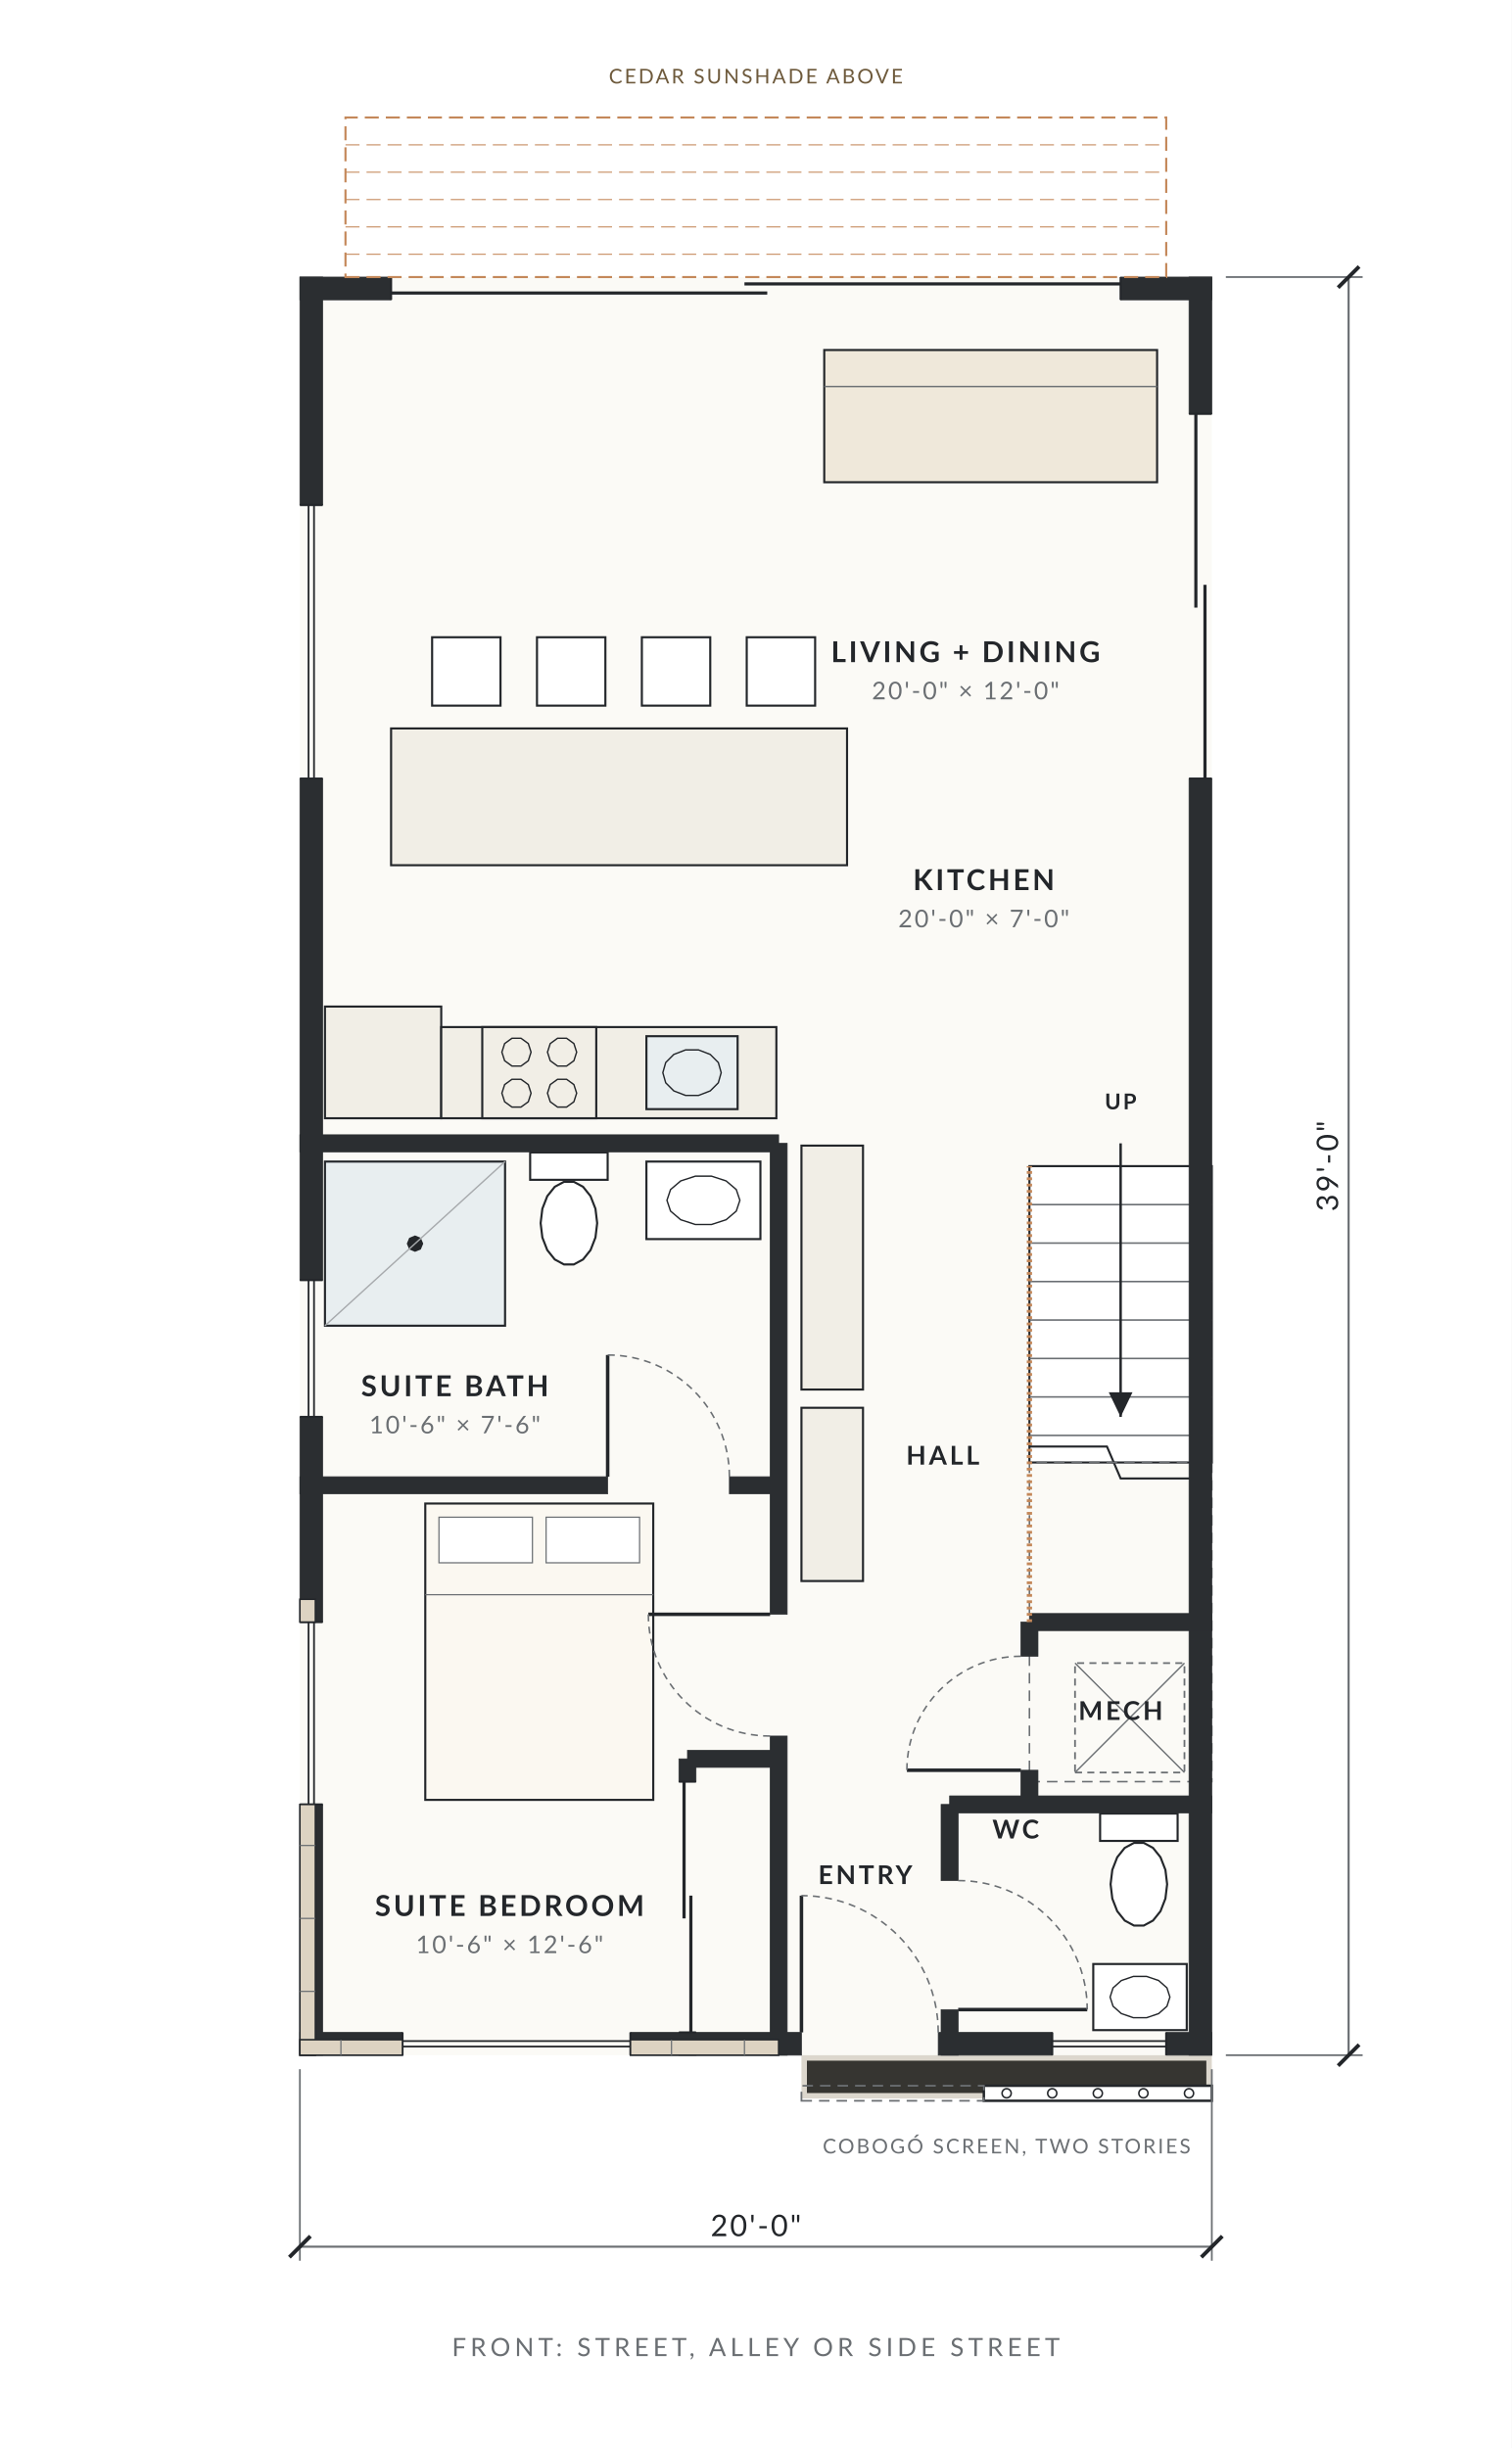
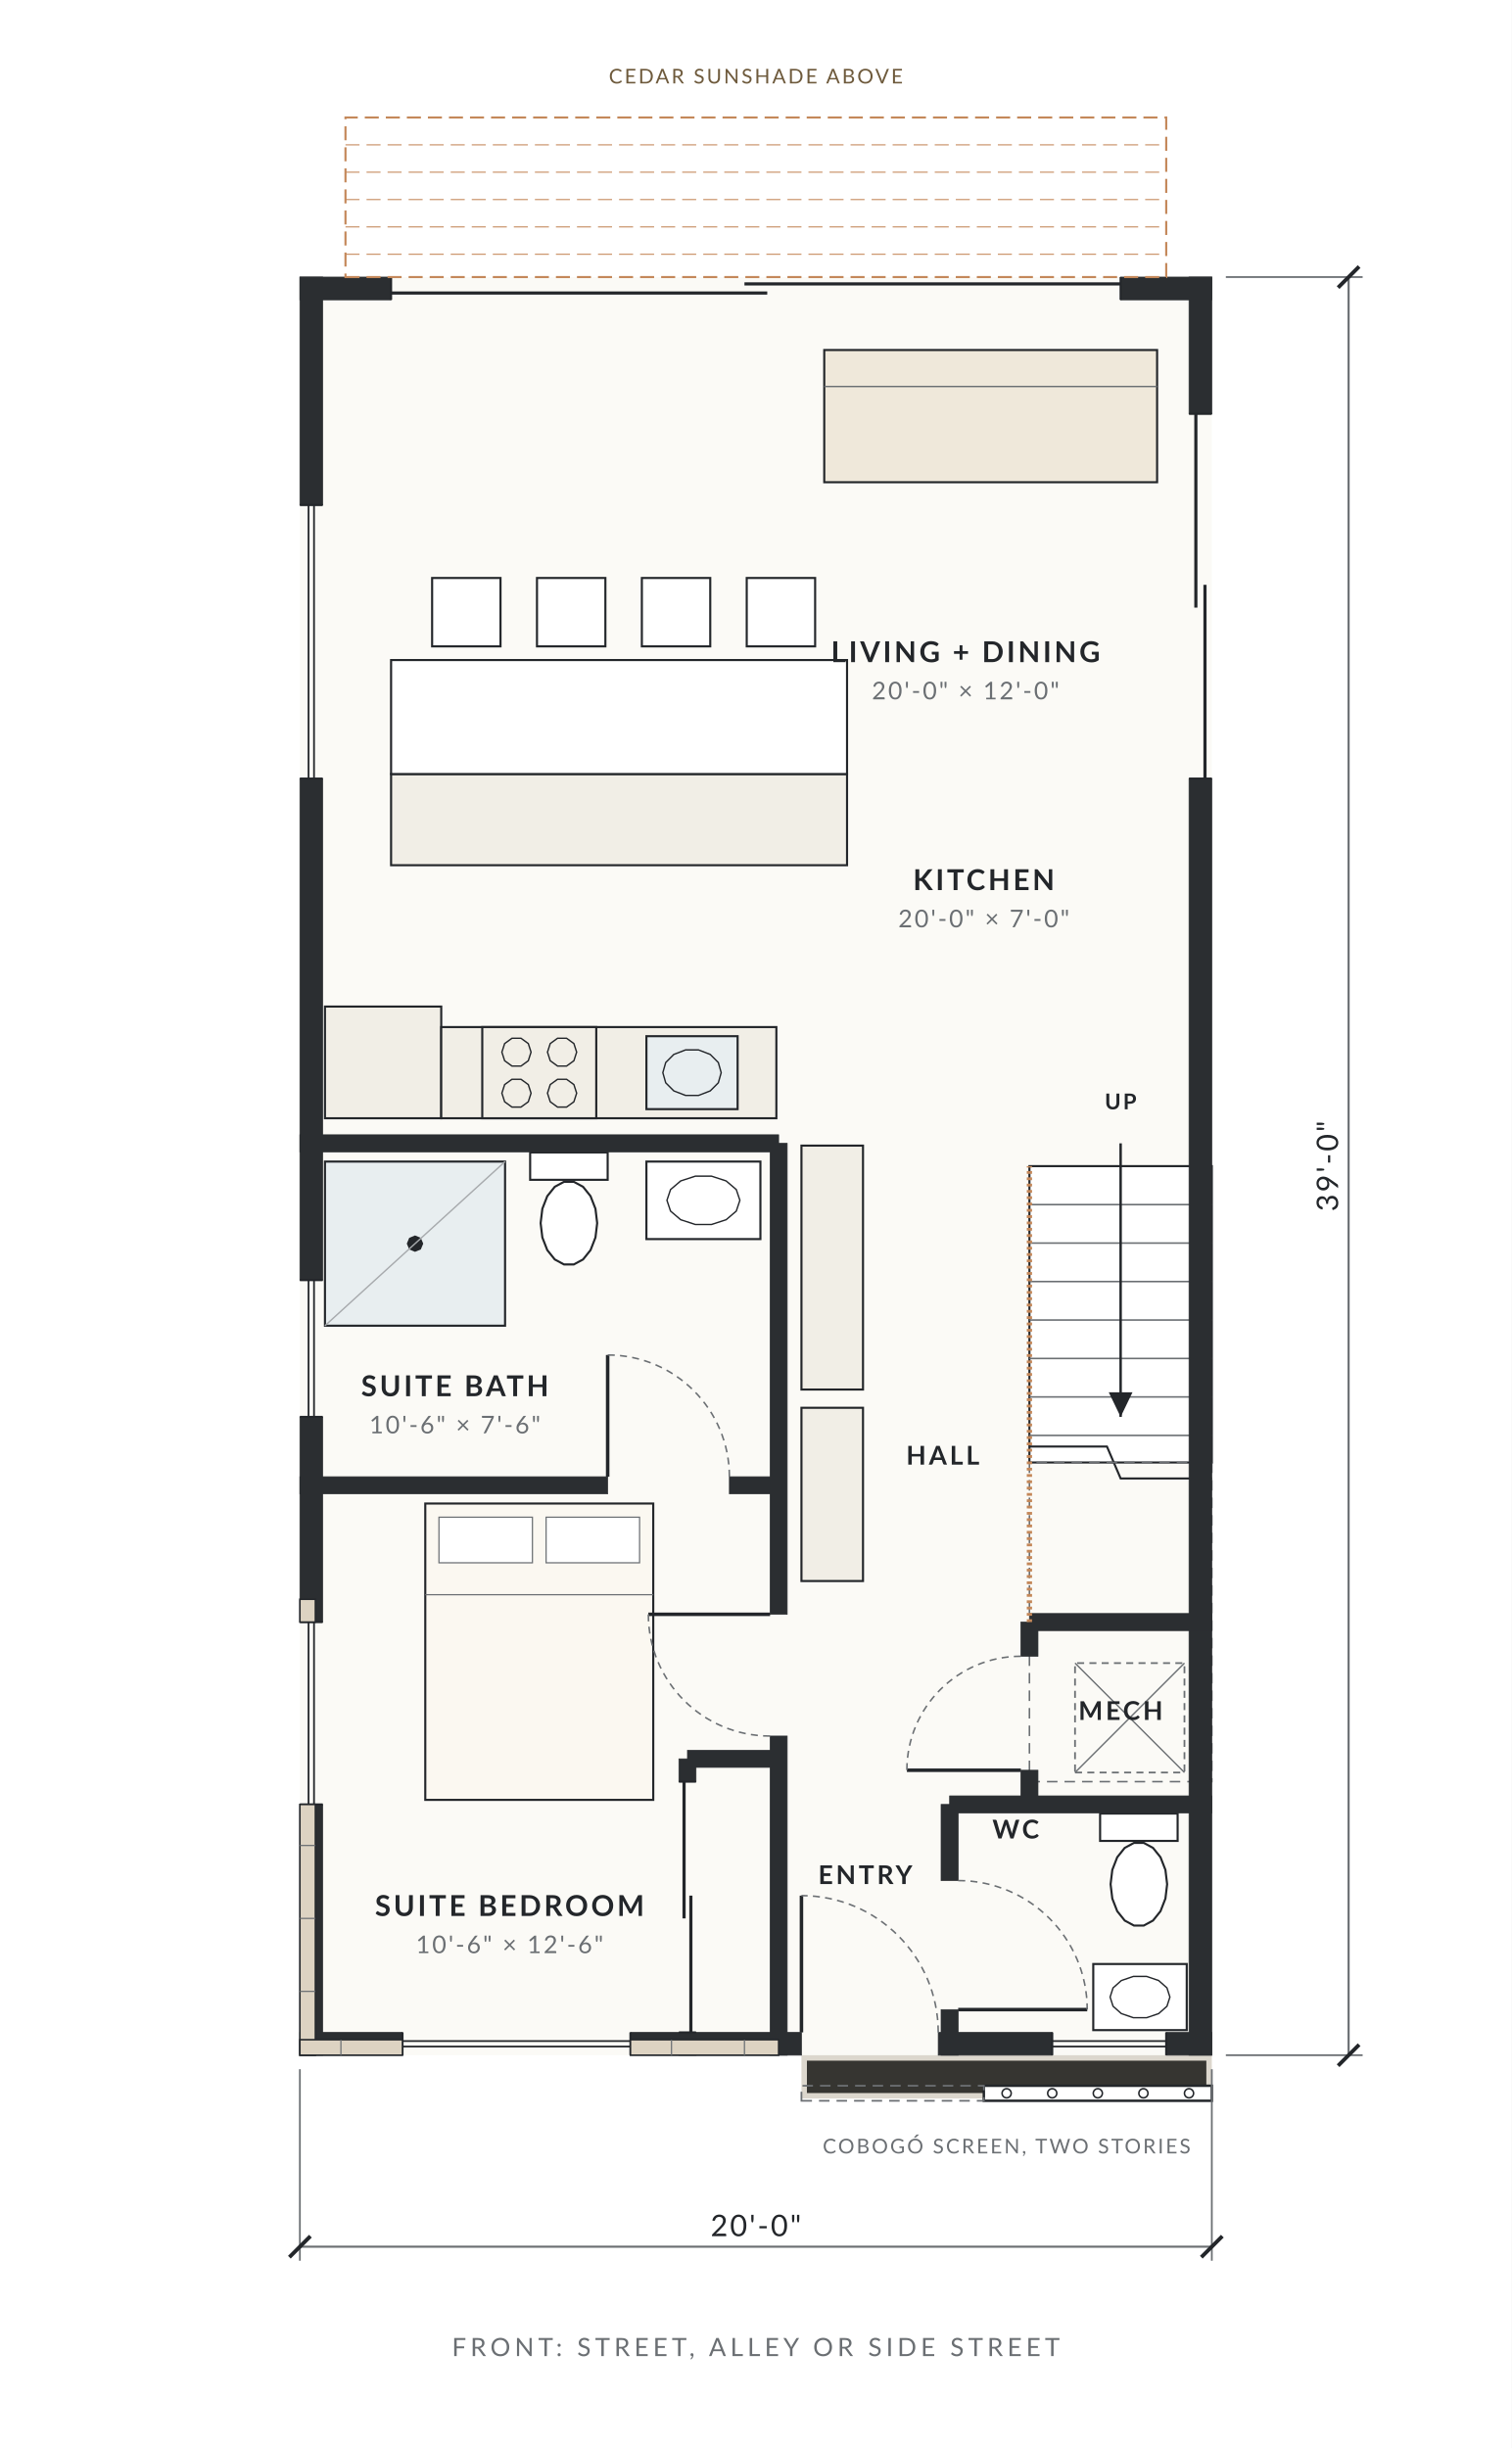
<svg xmlns="http://www.w3.org/2000/svg" viewBox="0 0 431 698" preserveAspectRatio="xMidYMid meet">
  <defs />
  <rect width="100%" height="100%" fill="#ffffff" />
  <polygon points="85.50,586.00 345.50,586.00 345.50,79.00 85.50,79.00" fill="#fbfaf6" stroke="none" stroke-width="1.0" />
  <polygon points="228.50,598.35 345.50,598.35 345.50,586.00 228.50,586.00" fill="#dcd7cd" stroke="none" stroke-width="1.0" />
  <polygon points="230.06,596.79 343.94,596.79 343.94,587.56 230.06,587.56" fill="#363531" stroke="none" stroke-width="1.0" />
  <polygon points="92.65,318.85 125.80,318.85 125.80,287.00 92.65,287.00" fill="#f1eee6" stroke="#23262a" stroke-width="0.6" />
  <polygon points="125.80,318.85 221.35,318.85 221.35,292.85 125.80,292.85" fill="#f1eee6" stroke="#23262a" stroke-width="0.6" />
  <polygon points="137.50,318.85 170.00,318.85 170.00,292.85 137.50,292.85" fill="#f1eee6" stroke="#23262a" stroke-width="0.6" />
  <polygon points="151.41,311.70 150.62,309.25 148.54,307.74 145.96,307.74 143.88,309.25 143.09,311.70 143.88,314.15 145.96,315.66 148.54,315.66 150.62,314.15" fill="none" stroke="#23262a" stroke-width="0.4" />
  <polygon points="151.41,300.00 150.62,297.55 148.54,296.04 145.96,296.04 143.88,297.55 143.09,300.00 143.88,302.45 145.96,303.96 148.54,303.96 150.62,302.45" fill="none" stroke="#23262a" stroke-width="0.4" />
  <polygon points="164.41,311.70 163.62,309.25 161.54,307.74 158.96,307.74 156.88,309.25 156.09,311.70 156.88,314.15 158.96,315.66 161.54,315.66 163.62,314.15" fill="none" stroke="#23262a" stroke-width="0.4" />
  <polygon points="164.41,300.00 163.62,297.55 161.54,296.04 158.96,296.04 156.88,297.55 156.09,300.00 156.88,302.45 158.96,303.96 161.54,303.96 163.62,302.45" fill="none" stroke="#23262a" stroke-width="0.4" />
  <polygon points="184.30,316.25 210.30,316.25 210.30,295.45 184.30,295.45" fill="#e8eef0" stroke="#23262a" stroke-width="0.6" />
  <polygon points="205.62,305.85 204.80,302.96 202.49,300.65 199.15,299.36 195.45,299.36 192.11,300.65 189.80,302.96 188.98,305.85 189.80,308.74 192.11,311.05 195.45,312.34 199.15,312.34 202.49,311.05 204.80,308.74" fill="none" stroke="#23262a" stroke-width="0.4" />
-   <polygon points="111.50,246.70 241.50,246.70 241.50,207.70 111.50,207.70" fill="#f1eee6" stroke="#23262a" stroke-width="0.6" />
-   <polygon points="123.20,201.20 142.70,201.20 142.70,181.70 123.20,181.70" fill="#fff" stroke="#23262a" stroke-width="0.6" />
-   <polygon points="153.10,201.20 172.60,201.20 172.60,181.70 153.10,181.70" fill="#fff" stroke="#23262a" stroke-width="0.6" />
-   <polygon points="183.00,201.20 202.50,201.20 202.50,181.70 183.00,181.70" fill="#fff" stroke="#23262a" stroke-width="0.6" />
-   <polygon points="212.90,201.20 232.40,201.20 232.40,181.70 212.90,181.70" fill="#fff" stroke="#23262a" stroke-width="0.6" />
+   <polygon points="111.50,246.70 241.50,246.70 241.50,220.70 111.50,220.70" fill="#f1eee6" stroke="#23262a" stroke-width="0.6" />
+   <polygon points="111.50,220.70 241.50,220.70 241.50,188.20 111.50,188.20" fill="#fff" stroke="#23262a" stroke-width="0.6" />
+   <polygon points="123.20,184.30 142.70,184.30 142.70,164.80 123.20,164.80" fill="#fff" stroke="#23262a" stroke-width="0.6" />
+   <polygon points="153.10,184.30 172.60,184.30 172.60,164.80 153.10,164.80" fill="#fff" stroke="#23262a" stroke-width="0.6" />
+   <polygon points="183.00,184.30 202.50,184.30 202.50,164.80 183.00,164.80" fill="#fff" stroke="#23262a" stroke-width="0.6" />
+   <polygon points="212.90,184.30 232.40,184.30 232.40,164.80 212.90,164.80" fill="#fff" stroke="#23262a" stroke-width="0.6" />
  <polygon points="235.00,137.50 329.90,137.50 329.90,99.80 235.00,99.80" fill="#efe8da" stroke="#23262a" stroke-width="0.6" />
  <line x1="235.00" y1="110.20" x2="329.90" y2="110.20" stroke="#6b6f73" stroke-width="0.4" />
  <polygon points="313.65,524.90 335.75,524.90 335.75,517.10 313.65,517.10" fill="#fff" stroke="#23262a" stroke-width="0.6" />
  <polygon points="332.76,537.25 332.27,533.16 330.87,529.56 328.73,526.89 326.10,525.47 323.30,525.47 320.67,526.89 318.53,529.56 317.13,533.16 316.64,537.25 317.13,541.34 318.53,544.94 320.67,547.61 323.30,549.03 326.10,549.03 328.73,547.61 330.87,544.94 332.27,541.34" fill="#fff" stroke="#23262a" stroke-width="0.6" />
  <polygon points="311.70,578.85 338.35,578.85 338.35,560.00 311.70,560.00" fill="#fff" stroke="#23262a" stroke-width="0.6" />
  <polygon points="333.55,569.43 332.71,566.81 330.34,564.71 326.92,563.54 323.13,563.54 319.71,564.71 317.34,566.81 316.50,569.43 317.34,572.04 319.71,574.14 323.13,575.31 326.92,575.31 330.34,574.14 332.71,572.04" fill="none" stroke="#23262a" stroke-width="0.4" />
  <polygon points="228.50,450.80 246.05,450.80 246.05,401.40 228.50,401.40" fill="#f1eee6" stroke="#23262a" stroke-width="0.6" />
  <polygon points="228.50,396.20 246.05,396.20 246.05,326.65 228.50,326.65" fill="#f1eee6" stroke="#23262a" stroke-width="0.6" />
  <polygon points="306.50,505.40 337.70,505.40 337.70,474.20 306.50,474.20" fill="none" stroke="#6b6f73" stroke-width="0.5" stroke-dasharray="2 1.5" />
  <line x1="306.50" y1="505.40" x2="337.70" y2="474.20" stroke="#6b6f73" stroke-width="0.4" />
  <line x1="306.50" y1="474.20" x2="337.70" y2="505.40" stroke="#6b6f73" stroke-width="0.4" />
  <polygon points="121.25,513.20 186.25,513.20 186.25,428.70 121.25,428.70" fill="#fbf8f1" stroke="#23262a" stroke-width="0.6" />
  <polygon points="125.15,445.60 151.80,445.60 151.80,432.60 125.15,432.60" fill="#fff" stroke="#6b6f73" stroke-width="0.35" />
  <polygon points="155.70,445.60 182.35,445.60 182.35,432.60 155.70,432.60" fill="#fff" stroke="#6b6f73" stroke-width="0.35" />
  <line x1="121.25" y1="454.70" x2="186.25" y2="454.70" stroke="#6b6f73" stroke-width="0.35" />
  <polygon points="92.65,378.00 144.00,378.00 144.00,331.20 92.65,331.20" fill="#e8eef0" stroke="#23262a" stroke-width="0.6" />
  <polygon points="120.67,354.60 119.98,352.95 118.33,352.26 116.67,352.95 115.98,354.60 116.67,356.25 118.33,356.94 119.98,356.25" fill="#23262a" stroke="none" stroke-width="1.0" />
  <line x1="92.65" y1="378.00" x2="144.00" y2="331.20" stroke="#a7aaad" stroke-width="0.4" />
  <polygon points="151.15,336.40 173.25,336.40 173.25,328.60 151.15,328.60" fill="#fff" stroke="#23262a" stroke-width="0.6" />
  <polygon points="170.26,348.75 169.77,344.66 168.37,341.06 166.23,338.39 163.60,336.97 160.80,336.97 158.17,338.39 156.03,341.06 154.63,344.66 154.14,348.75 154.63,352.84 156.03,356.44 158.17,359.11 160.80,360.53 163.60,360.53 166.23,359.11 168.37,356.44 169.77,352.84" fill="#fff" stroke="#23262a" stroke-width="0.6" />
  <polygon points="184.30,353.30 216.80,353.30 216.80,331.20 184.30,331.20" fill="#fff" stroke="#23262a" stroke-width="0.6" />
  <polygon points="210.95,342.25 209.92,339.18 207.03,336.72 202.86,335.36 198.24,335.36 194.07,336.72 191.18,339.18 190.15,342.25 191.18,345.32 194.07,347.78 198.24,349.14 202.86,349.14 207.03,347.78 209.92,345.32" fill="none" stroke="#23262a" stroke-width="0.4" />
  <polygon points="293.50,417.00 345.50,417.00 345.50,332.50 293.50,332.50" fill="#ffffff" stroke="#23262a" stroke-width="0.6" />
  <line x1="293.50" y1="343.47" x2="345.50" y2="343.47" stroke="#6b6f73" stroke-width="0.45" />
  <line x1="293.50" y1="354.44" x2="345.50" y2="354.44" stroke="#6b6f73" stroke-width="0.45" />
  <line x1="293.50" y1="365.41" x2="345.50" y2="365.41" stroke="#6b6f73" stroke-width="0.45" />
  <line x1="293.50" y1="376.38" x2="345.50" y2="376.38" stroke="#6b6f73" stroke-width="0.45" />
  <line x1="293.50" y1="387.34" x2="345.50" y2="387.34" stroke="#6b6f73" stroke-width="0.45" />
  <line x1="293.50" y1="398.31" x2="345.50" y2="398.31" stroke="#6b6f73" stroke-width="0.45" />
  <line x1="293.50" y1="409.28" x2="345.50" y2="409.28" stroke="#6b6f73" stroke-width="0.45" />
  <polyline points="293.50,412.45 315.60,412.45 319.50,421.55 345.50,421.55" fill="none" stroke="#23262a" stroke-width="0.6" />
  <polygon points="293.50,508.00 345.50,508.00 345.50,417.00 293.50,417.00" fill="none" stroke="#6b6f73" stroke-width="0.45" stroke-dasharray="3 2" />
  <line x1="319.50" y1="326.00" x2="319.50" y2="404.00" stroke="#23262a" stroke-width="0.7" />
  <polygon points="319.50,404.00 322.89,396.98 316.11,396.98" fill="#23262a" stroke="none" stroke-width="1.0" />
  <text x="319.50" y="314.30" font-family="Lato, 'Helvetica Neue', Arial, sans-serif" font-size="6.2" text-anchor="middle" fill="#23262a" font-weight="700" letter-spacing="0.6" dy="2">UP</text>
  <polygon points="85.50,586.00 114.75,586.00 114.75,579.50 85.50,579.50" fill="#2b2e31" stroke="#2b2e31" stroke-width="0.2" />
  <polygon points="179.75,586.00 228.50,586.00 228.50,579.50 179.75,579.50" fill="#2b2e31" stroke="#2b2e31" stroke-width="0.2" />
  <polygon points="267.50,586.00 300.00,586.00 300.00,579.50 267.50,579.50" fill="#2b2e31" stroke="#2b2e31" stroke-width="0.2" />
  <polygon points="332.50,586.00 345.50,586.00 345.50,579.50 332.50,579.50" fill="#2b2e31" stroke="#2b2e31" stroke-width="0.2" />
  <line x1="114.75" y1="586.00" x2="114.75" y2="579.50" stroke="#23262a" stroke-width="0.6" />
  <line x1="179.75" y1="586.00" x2="179.75" y2="579.50" stroke="#23262a" stroke-width="0.6" />
  <line x1="114.75" y1="583.53" x2="179.75" y2="583.53" stroke="#23262a" stroke-width="0.5" />
  <line x1="114.75" y1="581.97" x2="179.75" y2="581.97" stroke="#23262a" stroke-width="0.5" />
  <line x1="228.50" y1="579.50" x2="228.50" y2="540.50" stroke="#23262a" stroke-width="1.0" />
  <path d="M 267.50,579.50 A 39.00 39.00 0 0 0 228.50,540.50" fill="none" stroke="#6b6f73" stroke-width="0.45" stroke-dasharray="2 1.5" />
  <line x1="300.00" y1="586.00" x2="300.00" y2="579.50" stroke="#23262a" stroke-width="0.6" />
  <line x1="332.50" y1="586.00" x2="332.50" y2="579.50" stroke="#23262a" stroke-width="0.6" />
  <line x1="300.00" y1="583.53" x2="332.50" y2="583.53" stroke="#23262a" stroke-width="0.5" />
  <line x1="300.00" y1="581.97" x2="332.50" y2="581.97" stroke="#23262a" stroke-width="0.5" />
  <polygon points="345.50,586.00 345.50,222.00 339.00,222.00 339.00,586.00" fill="#2b2e31" stroke="#2b2e31" stroke-width="0.2" />
  <polygon points="345.50,118.00 345.50,79.00 339.00,79.00 339.00,118.00" fill="#2b2e31" stroke="#2b2e31" stroke-width="0.2" />
  <line x1="345.50" y1="222.00" x2="339.00" y2="222.00" stroke="#23262a" stroke-width="0.6" />
  <line x1="345.50" y1="118.00" x2="339.00" y2="118.00" stroke="#23262a" stroke-width="0.6" />
  <line x1="343.55" y1="222.00" x2="343.55" y2="166.75" stroke="#23262a" stroke-width="0.9" />
  <line x1="340.95" y1="173.25" x2="340.95" y2="118.00" stroke="#23262a" stroke-width="0.9" />
  <polygon points="345.50,79.00 319.50,79.00 319.50,85.50 345.50,85.50" fill="#2b2e31" stroke="#2b2e31" stroke-width="0.2" />
  <polygon points="111.50,79.00 85.50,79.00 85.50,85.50 111.50,85.50" fill="#2b2e31" stroke="#2b2e31" stroke-width="0.2" />
  <line x1="319.50" y1="79.00" x2="319.50" y2="85.50" stroke="#23262a" stroke-width="0.6" />
  <line x1="111.50" y1="79.00" x2="111.50" y2="85.50" stroke="#23262a" stroke-width="0.6" />
  <line x1="319.50" y1="80.95" x2="212.25" y2="80.95" stroke="#23262a" stroke-width="0.9" />
  <line x1="218.75" y1="83.55" x2="111.50" y2="83.55" stroke="#23262a" stroke-width="0.9" />
  <polygon points="85.50,79.00 85.50,144.00 92.00,144.00 92.00,79.00" fill="#2b2e31" stroke="#2b2e31" stroke-width="0.2" />
  <polygon points="85.50,222.00 85.50,365.00 92.00,365.00 92.00,222.00" fill="#2b2e31" stroke="#2b2e31" stroke-width="0.2" />
  <polygon points="85.50,404.00 85.50,462.50 92.00,462.50 92.00,404.00" fill="#2b2e31" stroke="#2b2e31" stroke-width="0.2" />
  <polygon points="85.50,514.50 85.50,586.00 92.00,586.00 92.00,514.50" fill="#2b2e31" stroke="#2b2e31" stroke-width="0.2" />
  <line x1="85.50" y1="144.00" x2="92.00" y2="144.00" stroke="#23262a" stroke-width="0.6" />
  <line x1="85.50" y1="222.00" x2="92.00" y2="222.00" stroke="#23262a" stroke-width="0.6" />
  <line x1="87.97" y1="144.00" x2="87.97" y2="222.00" stroke="#23262a" stroke-width="0.5" />
  <line x1="89.53" y1="144.00" x2="89.53" y2="222.00" stroke="#23262a" stroke-width="0.5" />
  <line x1="85.50" y1="365.00" x2="92.00" y2="365.00" stroke="#23262a" stroke-width="0.6" />
  <line x1="85.50" y1="404.00" x2="92.00" y2="404.00" stroke="#23262a" stroke-width="0.6" />
  <line x1="87.97" y1="365.00" x2="87.97" y2="404.00" stroke="#23262a" stroke-width="0.5" />
  <line x1="89.53" y1="365.00" x2="89.53" y2="404.00" stroke="#23262a" stroke-width="0.5" />
  <line x1="85.50" y1="462.50" x2="92.00" y2="462.50" stroke="#23262a" stroke-width="0.6" />
  <line x1="85.50" y1="514.50" x2="92.00" y2="514.50" stroke="#23262a" stroke-width="0.6" />
  <line x1="87.97" y1="462.50" x2="87.97" y2="514.50" stroke="#23262a" stroke-width="0.5" />
  <line x1="89.53" y1="462.50" x2="89.53" y2="514.50" stroke="#23262a" stroke-width="0.5" />
  <polygon points="273.19,586.00 273.19,573.00 268.31,573.00 268.31,586.00" fill="#2b2e31" stroke="#2b2e31" stroke-width="0.2" />
  <polygon points="273.19,536.21 273.19,514.50 268.31,514.50 268.31,536.21" fill="#2b2e31" stroke="#2b2e31" stroke-width="0.2" />
  <line x1="273.19" y1="573.00" x2="309.98" y2="573.00" stroke="#23262a" stroke-width="1.0" />
  <path d="M 273.19,536.21 A 36.79 36.79 0 0 1 309.98,573.00" fill="none" stroke="#6b6f73" stroke-width="0.45" stroke-dasharray="2 1.5" />
  <polygon points="270.75,516.94 345.50,516.94 345.50,512.06 270.75,512.06" fill="#2b2e31" stroke="#2b2e31" stroke-width="0.2" />
  <polygon points="295.94,514.50 295.94,504.75 291.06,504.75 291.06,514.50" fill="#2b2e31" stroke="#2b2e31" stroke-width="0.2" />
  <polygon points="295.94,472.25 295.94,462.50 291.06,462.50 291.06,472.25" fill="#2b2e31" stroke="#2b2e31" stroke-width="0.2" />
  <line x1="291.06" y1="504.75" x2="258.56" y2="504.75" stroke="#23262a" stroke-width="1.0" />
  <path d="M 291.06,472.25 A 32.50 32.50 0 0 0 258.56,504.75" fill="none" stroke="#6b6f73" stroke-width="0.45" stroke-dasharray="2 1.5" />
  <polygon points="293.50,464.94 345.50,464.94 345.50,460.06 293.50,460.06" fill="#2b2e31" stroke="#2b2e31" stroke-width="0.2" />
  <polygon points="219.56,326.00 219.56,460.29 224.44,460.29 224.44,326.00" fill="#2b2e31" stroke="#2b2e31" stroke-width="0.2" />
  <polygon points="219.56,495.00 219.56,586.00 224.44,586.00 224.44,495.00" fill="#2b2e31" stroke="#2b2e31" stroke-width="0.2" />
  <line x1="219.56" y1="460.29" x2="184.85" y2="460.29" stroke="#23262a" stroke-width="1.0" />
  <path d="M 219.56,495.00 A 34.71 34.71 0 0 1 184.85,460.29" fill="none" stroke="#6b6f73" stroke-width="0.45" stroke-dasharray="2 1.5" />
  <polygon points="85.50,425.94 173.25,425.94 173.25,421.06 85.50,421.06" fill="#2b2e31" stroke="#2b2e31" stroke-width="0.2" />
  <polygon points="207.96,425.94 222.00,425.94 222.00,421.06 207.96,421.06" fill="#2b2e31" stroke="#2b2e31" stroke-width="0.2" />
  <line x1="173.25" y1="421.06" x2="173.25" y2="386.35" stroke="#23262a" stroke-width="1.0" />
  <path d="M 207.96,421.06 A 34.71 34.71 0 0 0 173.25,386.35" fill="none" stroke="#6b6f73" stroke-width="0.45" stroke-dasharray="2 1.5" />
  <polygon points="85.50,328.44 222.00,328.44 222.00,323.56 85.50,323.56" fill="#2b2e31" stroke="#2b2e31" stroke-width="0.2" />
  <polygon points="198.44,586.00 198.44,579.50 193.56,579.50 193.56,586.00" fill="#2b2e31" stroke="#2b2e31" stroke-width="0.2" />
  <polygon points="198.44,508.00 198.44,501.50 193.56,501.50 193.56,508.00" fill="#2b2e31" stroke="#2b2e31" stroke-width="0.2" />
  <line x1="198.44" y1="579.50" x2="193.56" y2="579.50" stroke="#23262a" stroke-width="0.6" />
  <line x1="198.44" y1="508.00" x2="193.56" y2="508.00" stroke="#23262a" stroke-width="0.6" />
  <line x1="196.97" y1="579.50" x2="196.97" y2="540.50" stroke="#23262a" stroke-width="0.9" />
  <line x1="195.03" y1="547.00" x2="195.03" y2="508.00" stroke="#23262a" stroke-width="0.9" />
  <polygon points="196.00,503.94 222.00,503.94 222.00,499.06 196.00,499.06" fill="#2b2e31" stroke="#2b2e31" stroke-width="0.2" />
  <polygon points="85.50,456.00 85.50,462.50 89.92,462.50 89.92,456.00" fill="#ddd3c2" stroke="#23262a" stroke-width="0.45" />
  <polygon points="85.50,514.50 85.50,586.00 89.92,586.00 89.92,514.50" fill="#ddd3c2" stroke="#23262a" stroke-width="0.45" />
  <line x1="85.50" y1="526.20" x2="89.92" y2="526.20" stroke="#6b6f73" stroke-width="0.35" />
  <line x1="85.50" y1="547.00" x2="89.92" y2="547.00" stroke="#6b6f73" stroke-width="0.35" />
  <line x1="85.50" y1="567.80" x2="89.92" y2="567.80" stroke="#6b6f73" stroke-width="0.35" />
  <polygon points="85.50,586.00 114.75,586.00 114.75,581.58 85.50,581.58" fill="#ddd3c2" stroke="#23262a" stroke-width="0.45" />
  <line x1="97.20" y1="586.00" x2="97.20" y2="581.58" stroke="#6b6f73" stroke-width="0.35" />
  <polygon points="179.75,586.00 222.00,586.00 222.00,581.58 179.75,581.58" fill="#ddd3c2" stroke="#23262a" stroke-width="0.45" />
  <line x1="191.45" y1="586.00" x2="191.45" y2="581.58" stroke="#6b6f73" stroke-width="0.35" />
  <line x1="212.25" y1="586.00" x2="212.25" y2="581.58" stroke="#6b6f73" stroke-width="0.35" />
  <line x1="293.50" y1="462.50" x2="293.50" y2="332.50" stroke="#c4885a" stroke-width="1.5" stroke-dasharray="0.8 1" />
  <polygon points="280.50,599.00 345.50,599.00 345.50,594.71 280.50,594.71" fill="#ffffff" stroke="#23262a" stroke-width="0.7" />
  <circle cx="287.00" cy="596.86" r="1.30" fill="none" stroke="#23262a" stroke-width="0.45" />
  <circle cx="300.00" cy="596.86" r="1.30" fill="none" stroke="#23262a" stroke-width="0.45" />
  <circle cx="313.00" cy="596.86" r="1.30" fill="none" stroke="#23262a" stroke-width="0.45" />
  <circle cx="326.00" cy="596.86" r="1.30" fill="none" stroke="#23262a" stroke-width="0.45" />
  <circle cx="339.00" cy="596.86" r="1.30" fill="none" stroke="#23262a" stroke-width="0.45" />
  <polygon points="228.50,599.00 280.50,599.00 280.50,594.71 228.50,594.71" fill="none" stroke="#6b6f73" stroke-width="0.5" stroke-dasharray="3 2" />
  <text x="287.00" y="612.00" font-family="Lato, 'Helvetica Neue', Arial, sans-serif" font-size="5.8" text-anchor="middle" fill="#6b6f73" font-weight="400" letter-spacing="0.6" dy="2">COBOGÓ SCREEN, TWO STORIES</text>
  <polygon points="98.50,79.00 332.50,79.00 332.50,33.50 98.50,33.50" fill="none" stroke="#c4885a" stroke-width="0.6" stroke-dasharray="4 2" />
  <line x1="98.50" y1="72.50" x2="332.50" y2="72.50" stroke="#c4885a" stroke-width="0.3" stroke-dasharray="4 2" />
  <line x1="98.50" y1="64.70" x2="332.50" y2="64.70" stroke="#c4885a" stroke-width="0.3" stroke-dasharray="4 2" />
  <line x1="98.50" y1="56.90" x2="332.50" y2="56.90" stroke="#c4885a" stroke-width="0.3" stroke-dasharray="4 2" />
  <line x1="98.50" y1="49.10" x2="332.50" y2="49.10" stroke="#c4885a" stroke-width="0.3" stroke-dasharray="4 2" />
  <line x1="98.50" y1="41.30" x2="332.50" y2="41.30" stroke="#c4885a" stroke-width="0.3" stroke-dasharray="4 2" />
  <text x="215.50" y="21.80" font-family="Lato, 'Helvetica Neue', Arial, sans-serif" font-size="5.8" text-anchor="middle" fill="#6e5a3c" font-weight="400" letter-spacing="0.6" dy="2">CEDAR SUNSHADE ABOVE</text>
  <text x="145.30" y="548.30" font-family="Lato, 'Helvetica Neue', Arial, sans-serif" font-size="8.2" text-anchor="middle" fill="#23262a" font-weight="700" letter-spacing="0.8" dy="-2">SUITE BEDROOM</text>
  <text x="145.30" y="548.30" font-family="Lato, 'Helvetica Neue', Arial, sans-serif" font-size="6.97" text-anchor="middle" fill="#6b6f73" font-weight="400" letter-spacing="0.6" dy="8.6">10'-6" × 12'-6"</text>
  <text x="129.70" y="400.10" font-family="Lato, 'Helvetica Neue', Arial, sans-serif" font-size="8.2" text-anchor="middle" fill="#23262a" font-weight="700" letter-spacing="0.8" dy="-2">SUITE BATH</text>
  <text x="129.70" y="400.10" font-family="Lato, 'Helvetica Neue', Arial, sans-serif" font-size="6.97" text-anchor="middle" fill="#6b6f73" font-weight="400" letter-spacing="0.6" dy="8.6">10'-6" × 7'-6"</text>
  <text x="246.70" y="539.20" font-family="Lato, 'Helvetica Neue', Arial, sans-serif" font-size="7.38" text-anchor="middle" fill="#23262a" font-weight="700" letter-spacing="0.8" dy="-2">ENTRY</text>
  <text x="289.60" y="526.20" font-family="Lato, 'Helvetica Neue', Arial, sans-serif" font-size="7.38" text-anchor="middle" fill="#23262a" font-weight="700" letter-spacing="0.8" dy="-2">WC</text>
  <text x="268.80" y="419.60" font-family="Lato, 'Helvetica Neue', Arial, sans-serif" font-size="7.38" text-anchor="middle" fill="#23262a" font-weight="700" letter-spacing="0.8" dy="-2">HALL</text>
  <text x="319.50" y="492.40" font-family="Lato, 'Helvetica Neue', Arial, sans-serif" font-size="7.38" text-anchor="middle" fill="#23262a" font-weight="700" letter-spacing="0.8" dy="-2">MECH</text>
  <text x="280.50" y="255.80" font-family="Lato, 'Helvetica Neue', Arial, sans-serif" font-size="8.2" text-anchor="middle" fill="#23262a" font-weight="700" letter-spacing="0.8" dy="-2">KITCHEN</text>
  <text x="280.50" y="255.80" font-family="Lato, 'Helvetica Neue', Arial, sans-serif" font-size="6.97" text-anchor="middle" fill="#6b6f73" font-weight="400" letter-spacing="0.6" dy="8.6">20'-0" × 7'-0"</text>
  <text x="275.30" y="190.80" font-family="Lato, 'Helvetica Neue', Arial, sans-serif" font-size="8.2" text-anchor="middle" fill="#23262a" font-weight="700" letter-spacing="0.8" dy="-2">LIVING + DINING</text>
  <text x="275.30" y="190.80" font-family="Lato, 'Helvetica Neue', Arial, sans-serif" font-size="6.97" text-anchor="middle" fill="#6b6f73" font-weight="400" letter-spacing="0.6" dy="8.6">20'-0" × 12'-0"</text>
  <line x1="85.50" y1="640.60" x2="345.50" y2="640.60" stroke="#6b6f73" stroke-width="0.6" />
  <line x1="85.50" y1="590.00" x2="85.50" y2="644.60" stroke="#6b6f73" stroke-width="0.5" />
  <line x1="82.50" y1="643.60" x2="88.50" y2="637.60" stroke="#23262a" stroke-width="1.1" />
  <line x1="345.50" y1="590.00" x2="345.50" y2="644.60" stroke="#6b6f73" stroke-width="0.5" />
  <line x1="342.50" y1="643.60" x2="348.50" y2="637.60" stroke="#23262a" stroke-width="1.1" />
  <text x="215.50" y="640.60" font-family="Lato, 'Helvetica Neue', Arial, sans-serif" font-size="8.5" text-anchor="middle" fill="#23262a" font-weight="400" letter-spacing="0.6" dy="-3">20'-0"</text>
  <line x1="384.50" y1="586.00" x2="384.50" y2="79.00" stroke="#6b6f73" stroke-width="0.6" />
  <line x1="349.50" y1="586.00" x2="388.50" y2="586.00" stroke="#6b6f73" stroke-width="0.5" />
  <line x1="381.50" y1="589.00" x2="387.50" y2="583.00" stroke="#23262a" stroke-width="1.1" />
  <line x1="349.50" y1="79.00" x2="388.50" y2="79.00" stroke="#6b6f73" stroke-width="0.5" />
  <line x1="381.50" y1="82.00" x2="387.50" y2="76.00" stroke="#23262a" stroke-width="1.1" />
  <text x="384.50" y="332.50" font-family="Lato, 'Helvetica Neue', Arial, sans-serif" font-size="8.5" text-anchor="middle" fill="#23262a" letter-spacing="0.6" transform="rotate(-90 384.50 332.50)" dy="-3">39'-0"</text>
  <text x="215.50" y="671.80" font-family="Lato, 'Helvetica Neue', Arial, sans-serif" font-size="7.2" text-anchor="middle" fill="#6b6f73" font-weight="400" letter-spacing="1.2">FRONT: STREET, ALLEY OR SIDE STREET</text>
</svg>
